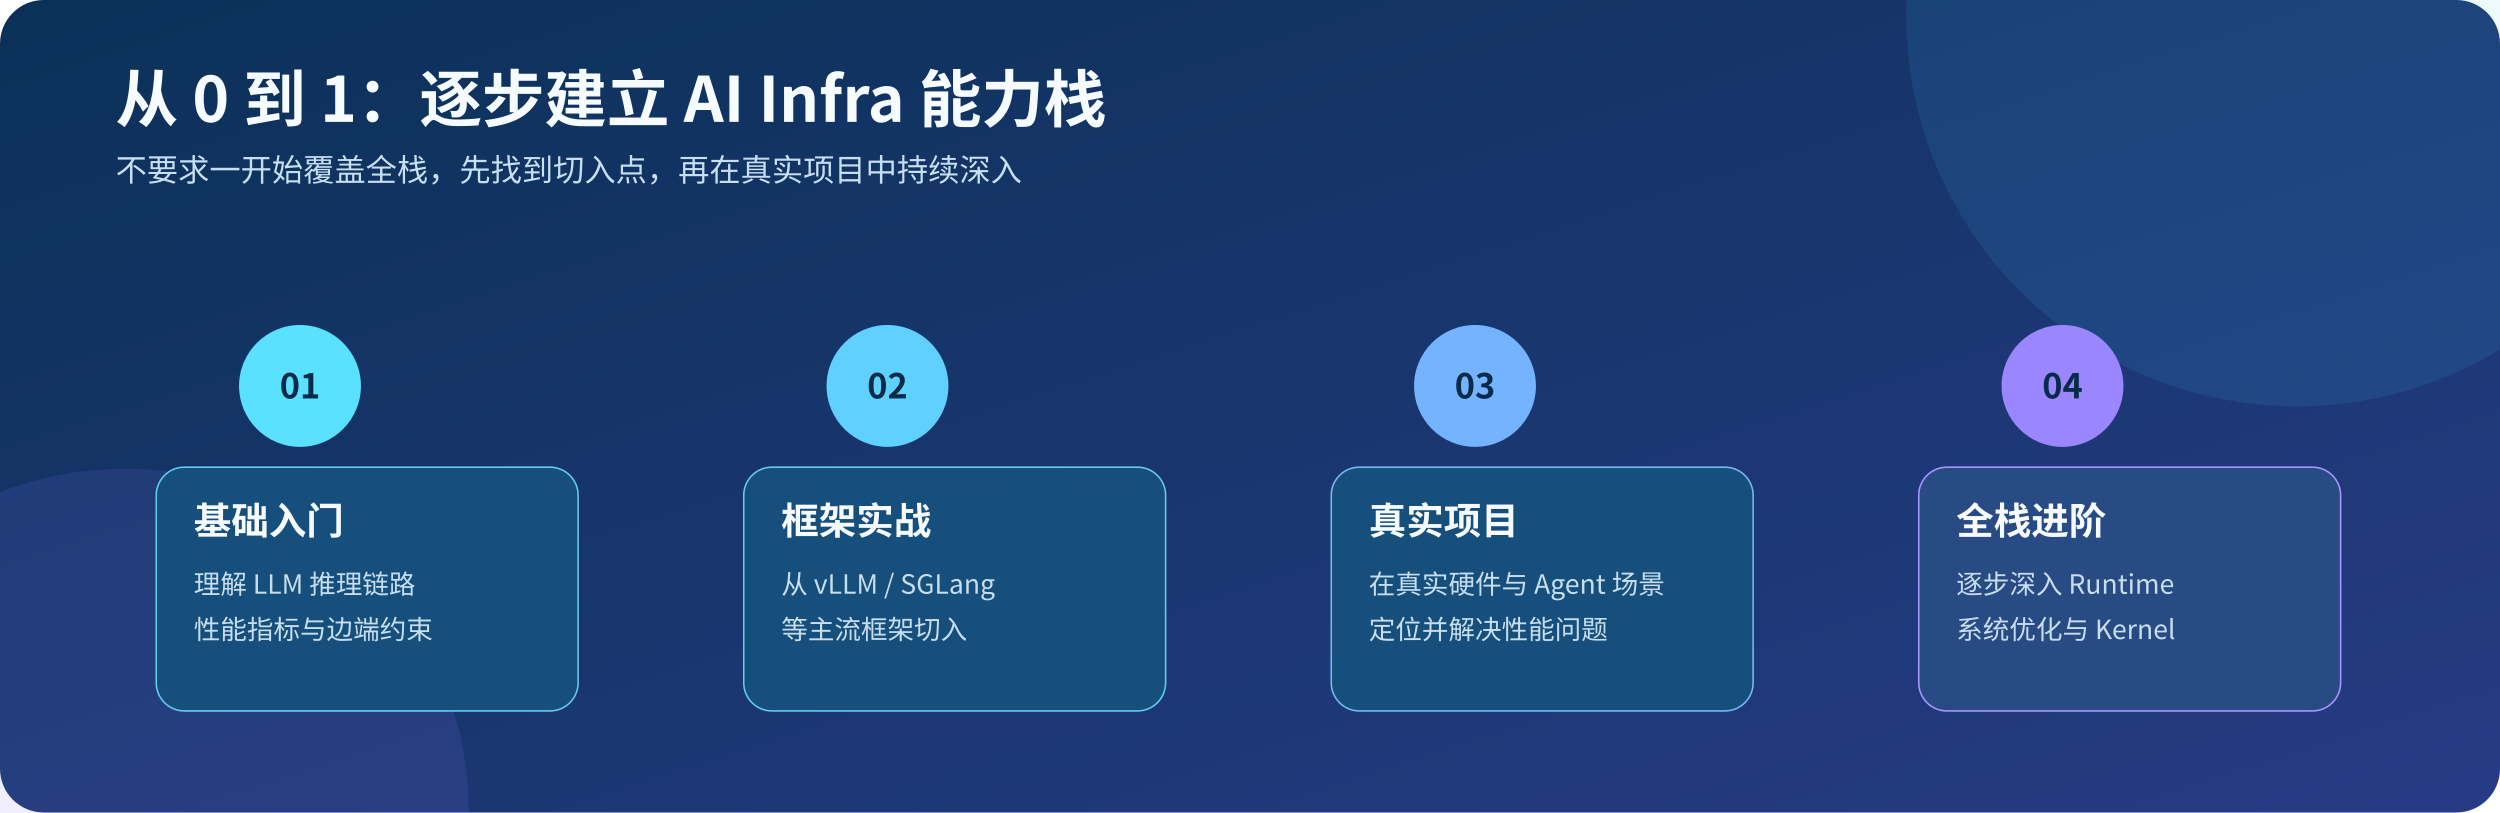
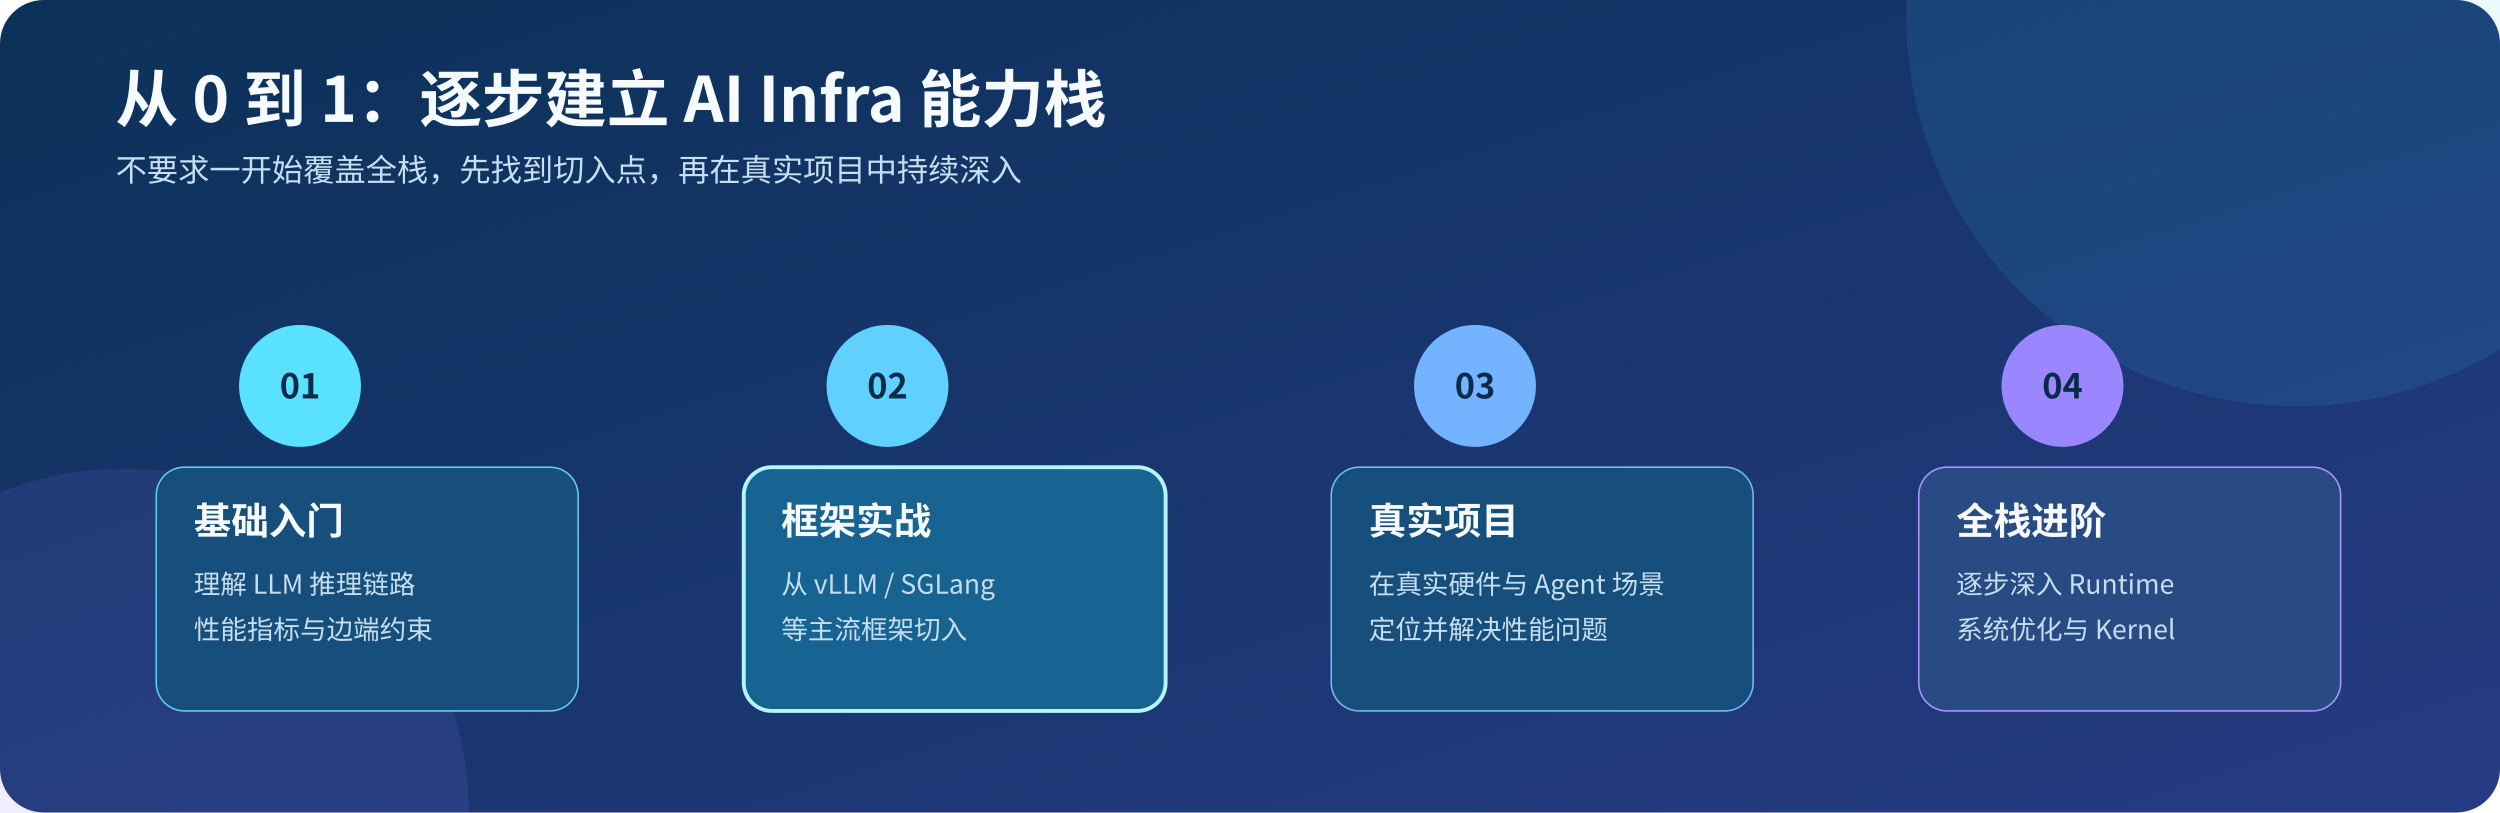
<svg xmlns="http://www.w3.org/2000/svg" width="1600" height="520" viewBox="0 0 1600 520">
  <defs>
    <linearGradient id="bg" x1="0" y1="0" x2="1" y2="1">
      <stop offset="0" stop-color="#0b3158" />
      <stop offset="1" stop-color="#263b84" />
    </linearGradient>
    <linearGradient id="accent" x1="0" y1="0" x2="1" y2="0">
      <stop offset="0" stop-color="#45ddff" />
      <stop offset="1" stop-color="#9a86ff" />
    </linearGradient>
    <filter id="glow">
      <feGaussianBlur stdDeviation="6" result="b" />
      <feMerge>
        <feMergeNode in="b" />
        <feMergeNode in="SourceGraphic" />
      </feMerge>
    </filter>
    <style>
      .cn{font-family:"PingFang SC","Noto Sans CJK SC","Microsoft YaHei",sans-serif}
      .title{font-size:40px;font-weight:750;fill:#f6fbff}.sub{font-size:20px;fill:#c7dff2}
      .num{font-size:22px;font-weight:800;fill:#082b49}.ct{font-size:24px;font-weight:700;fill:#f7fbff}.body{font-size:17px;fill:#c7def0}
      .foot{font-size:21px;font-weight:650;fill:#e9f7ff}
    </style>
  </defs>
  <rect width="1600" height="520" rx="28" fill="url(#bg)" />
  <circle cx="1470" cy="10" r="250" fill="#42c9ff" opacity=".10" />
  <circle cx="80" cy="520" r="220" fill="#8c76ff" opacity=".12" />
  <text class="cn title" x="74" y="78">从 0 到 1：逐步建立 AI Infra 能力栈</text>
  <text class="cn sub" x="74" y="116">不要求一开始覆盖全栈，先找到切入点，再在真实项目中持续深入</text>
  <line x1="192" y1="247" x2="1408" y2="247" stroke="url(#accent)" stroke-width="6" stroke-linecap="round" filter="url(#glow)" />
  <g transform="translate(100 178)">
    <circle cx="92" cy="69" r="39" fill="#59e1ff" />
    <text class="cn num" x="92" y="77" text-anchor="middle">01</text>
    <rect x="0" y="121" width="270" height="156" rx="18" fill="#164f7b" stroke="#65ccee" />
    <text class="cn ct" x="24" y="164">基础入门</text>
    <text class="cn body" x="24" y="202">
      <tspan x="24">理解 LLM 推理链路</tspan>
      <tspan x="24" dy="29">性能指标与边端约束</tspan>
    </text>
  </g>
  <g transform="translate(476 178)">
    <circle cx="92" cy="69" r="39" fill="#60d0ff" />
    <text class="cn num" x="92" y="77" text-anchor="middle">02</text>
-     <rect x="0" y="121" width="270" height="156" rx="18" fill="#164f7b" stroke="#65ccee" />
+     <rect x="0" y="121" width="270" height="156" rx="18" fill="#176493" stroke="#b5f5ff" stroke-width="2.5" />
    <text class="cn ct" x="24" y="164">框架实战</text>
    <text class="cn body" x="24" y="202">
      <tspan x="24">从 vLLM / SGLang</tspan>
      <tspan x="24" dy="29">等主流框架切入</tspan>
    </text>
  </g>
  <g transform="translate(852 178)">
    <circle cx="92" cy="69" r="39" fill="#74b3ff" />
    <text class="cn num" x="92" y="77" text-anchor="middle">03</text>
    <rect x="0" y="121" width="270" height="156" rx="18" fill="#164f7b" stroke="#76b9f4" />
    <text class="cn ct" x="24" y="164">真实项目</text>
    <text class="cn body" x="24" y="202">
      <tspan x="24">在真实硬件与 Agent 场景</tspan>
      <tspan x="24" dy="29">定位并解决性能问题</tspan>
    </text>
  </g>
  <g transform="translate(1228 178)">
    <circle cx="92" cy="69" r="39" fill="#9a86ff" />
    <text class="cn num" x="92" y="77" text-anchor="middle">04</text>
    <rect x="0" y="121" width="270" height="156" rx="18" fill="#284b84" stroke="#a896ff" />
    <text class="cn ct" x="24" y="164">全栈进阶</text>
    <text class="cn body" x="24" y="202">
      <tspan x="24">逐步深入 Runtime</tspan>
      <tspan x="24" dy="29">系统优化与 Kernel</tspan>
    </text>
  </g>
</svg>
